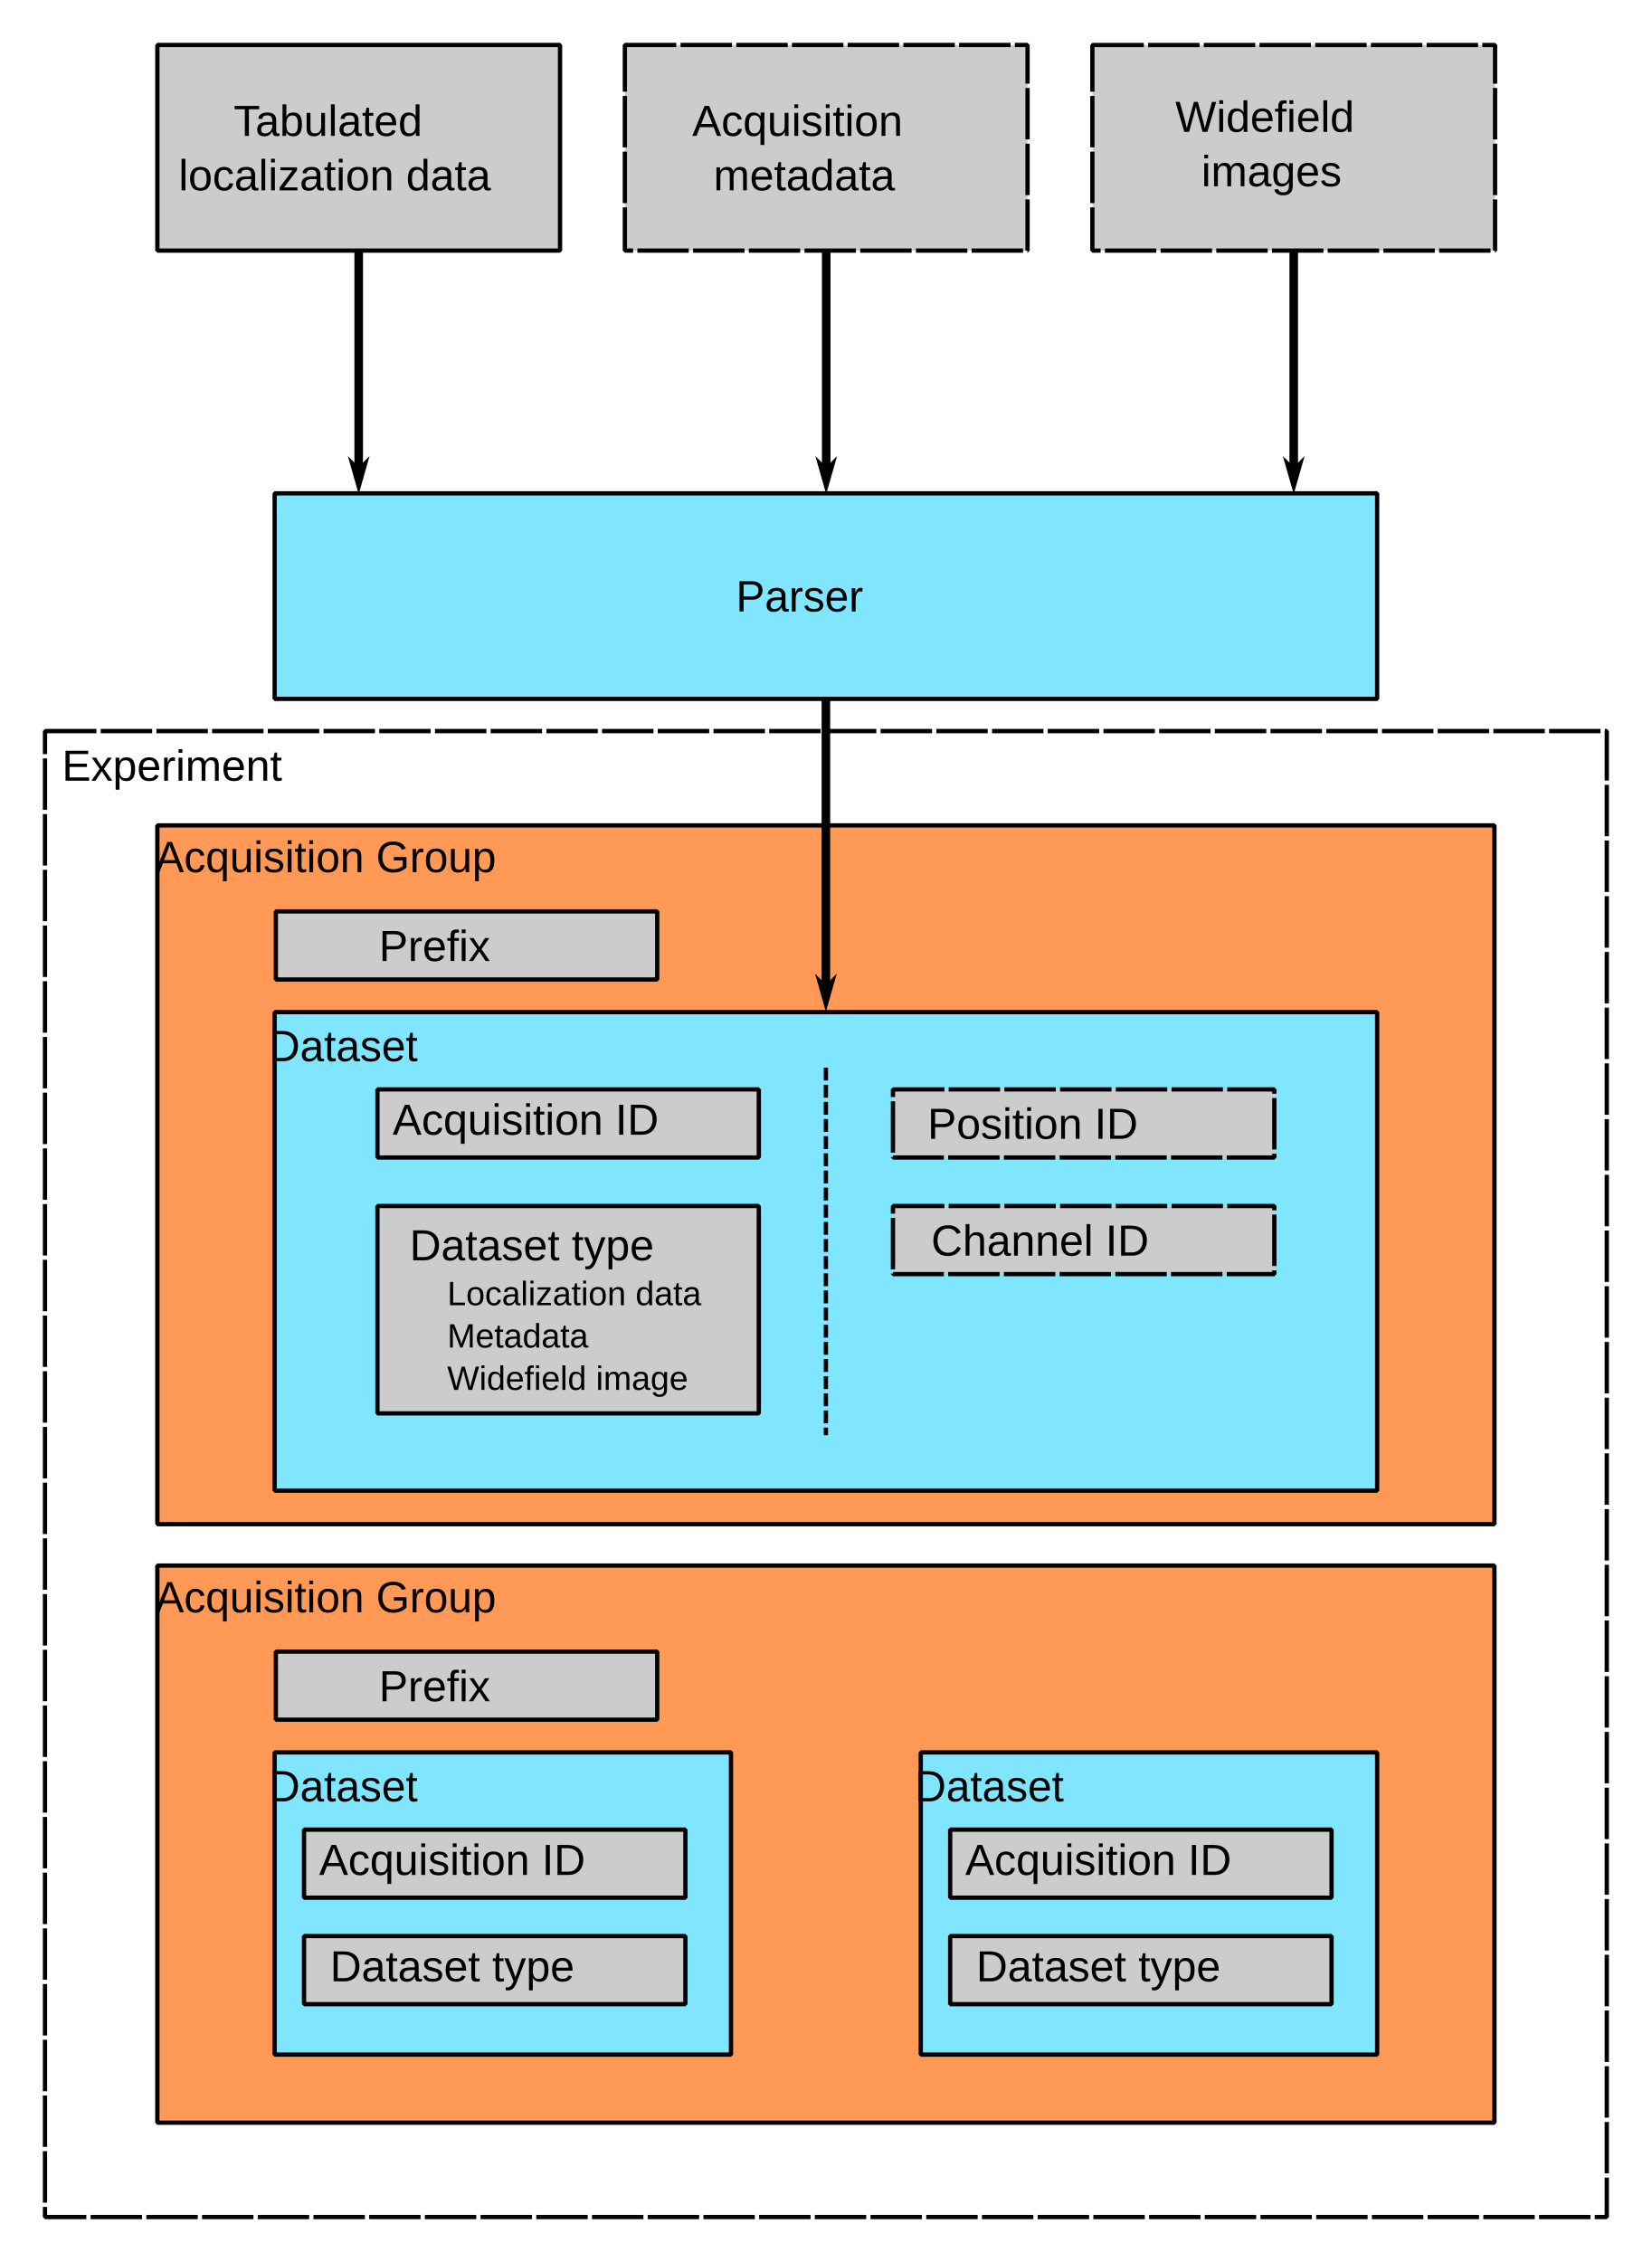
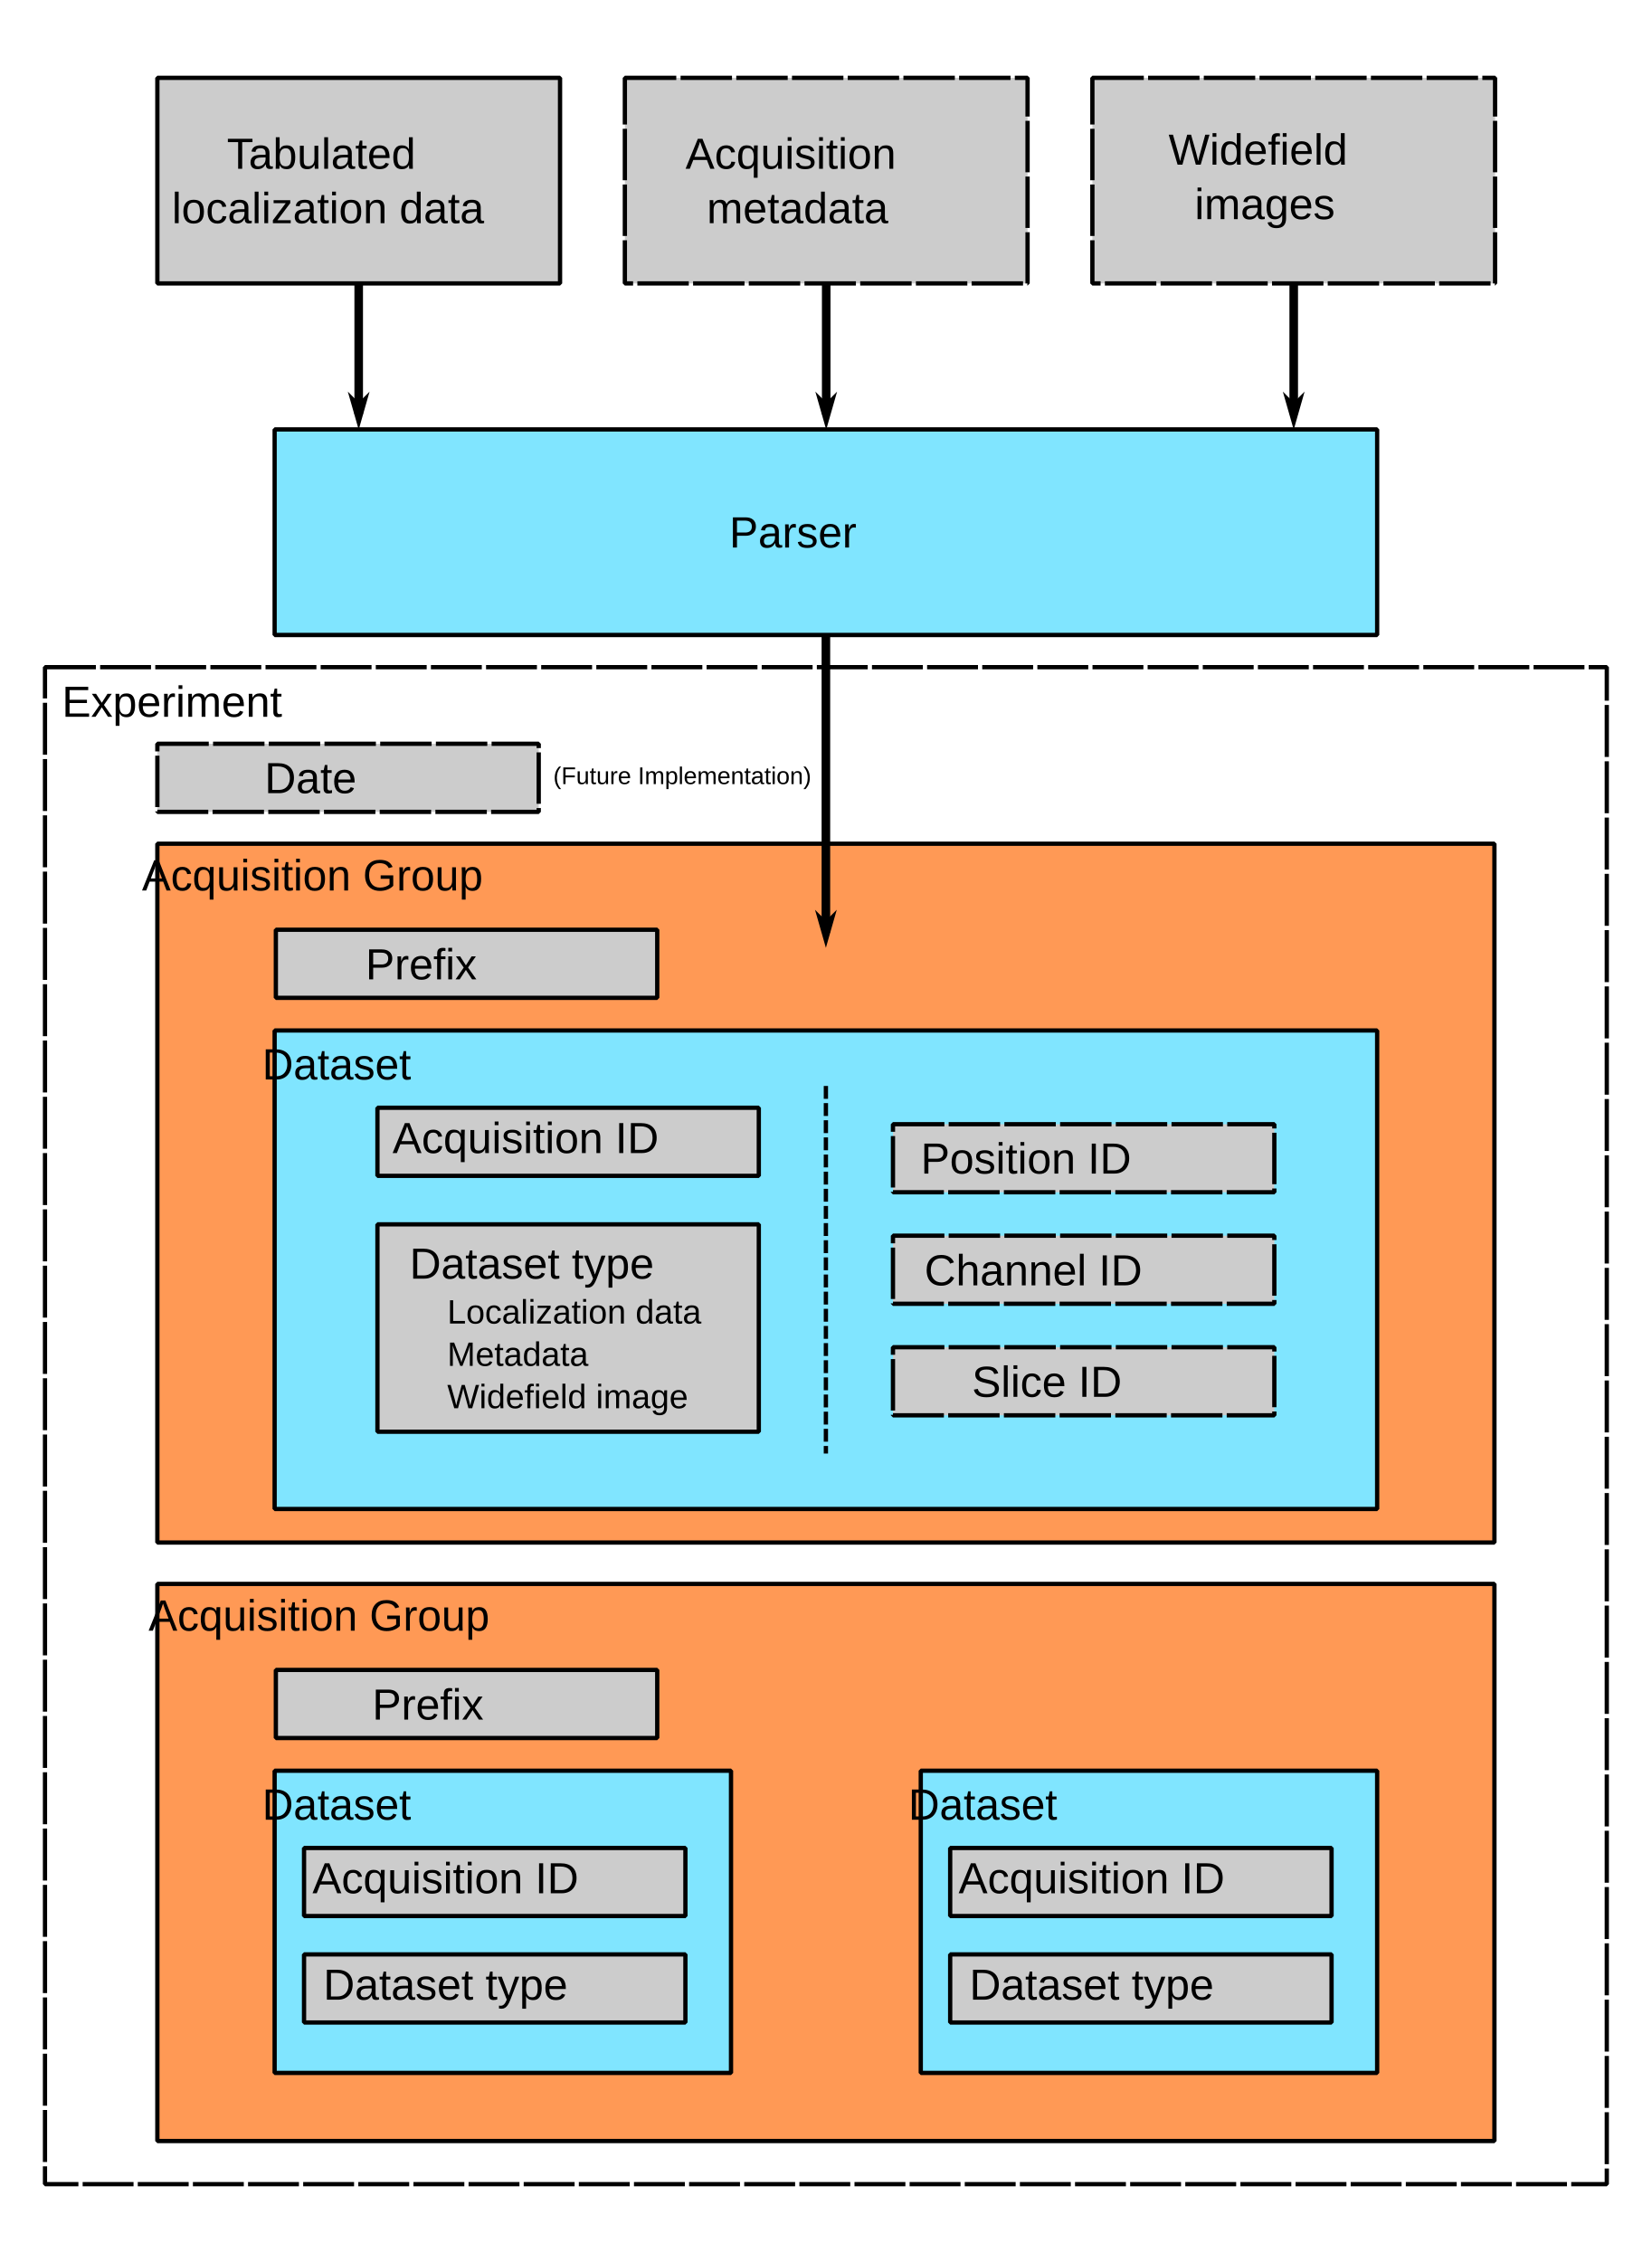
<svg xmlns="http://www.w3.org/2000/svg" width="682.919" height="935.118" id="svg2" version="1.1">
  <defs id="defs4">
    <marker orient="auto" refY="0" refX="0" id="Arrow1Send" style="overflow:visible">
      <path id="path3863" d="M 0,0 5,-5 -12.5,0 5,5 0,0 z" style="fill-rule:evenodd;stroke:#000000;stroke-width:1pt" transform="matrix(-0.2,0,0,-0.2,-1.2,0)" />
    </marker>
  </defs>
  <g id="layer1" transform="translate(-8.68464,-121.0436)">
    <flowRoot xml:space="preserve" id="flowRoot3755" style="font-size:10px;font-style:normal;font-variant:normal;font-weight:normal;font-stretch:normal;text-align:start;line-height:125%;letter-spacing:0px;word-spacing:0px;writing-mode:lr-tb;text-anchor:start;fill:#000000;fill-opacity:1;stroke:none;font-family:Arial;-inkscape-font-specification:Arial" transform="translate(0,2.5390623e-6)">
      <flowRegion id="flowRegion3757">
        <rect id="rect3759" width="106.066" height="41.416" x="87.883" y="178.58" />
      </flowRegion>
      <flowPara id="flowPara3761" />
    </flowRoot>
-     <g id="g3816" transform="translate(18.88133,0.6685486)">
-       <rect y="138.977" x="54.86" height="84.991" width="166.492" id="rect2985" style="color:#000000;fill:#cccccc;fill-opacity:1;fill-rule:nonzero;stroke:#000000;stroke-width:1.772;stroke-linecap:butt;stroke-linejoin:bevel;stroke-miterlimit:4;stroke-opacity:1;stroke-dasharray:none;stroke-dashoffset:0;marker:none;visibility:visible;display:inline;overflow:visible;enable-background:accumulate" />
-       <text id="text3763" y="176.56" x="137.917" style="font-size:10px;font-style:normal;font-variant:normal;font-weight:normal;font-stretch:normal;text-align:start;line-height:125%;letter-spacing:0px;word-spacing:0px;writing-mode:lr-tb;text-anchor:start;fill:#000000;fill-opacity:1;stroke:none;font-family:Arial;-inkscape-font-specification:Arial" xml:space="preserve">
-         <tspan style="font-size:18px;text-align:center;text-anchor:middle" y="176.56" x="137.917" id="tspan3765">Tabulated</tspan>
-         <tspan id="tspan3767" style="font-size:18px;text-align:center;text-anchor:middle" y="199.06" x="137.917">localization data</tspan>
-       </text>
-     </g>
-     <g id="g3822" transform="translate(-8.225424,1.678711)">
-       <rect style="color:#000000;fill:#cccccc;fill-opacity:1;fill-rule:nonzero;stroke:#000000;stroke-width:1.772;stroke-linecap:butt;stroke-linejoin:bevel;stroke-miterlimit:4;stroke-opacity:1;stroke-dasharray:21.26, 1.772;stroke-dashoffset:0;marker:none;visibility:visible;display:inline;overflow:visible;enable-background:accumulate" id="rect3773" width="166.492" height="84.991" x="275.257" y="137.967" />
-       <text xml:space="preserve" style="font-size:10px;font-style:normal;font-variant:normal;font-weight:normal;font-stretch:normal;text-align:start;line-height:125%;letter-spacing:0px;word-spacing:0px;writing-mode:lr-tb;text-anchor:start;fill:#000000;fill-opacity:1;stroke:none;font-family:Arial;-inkscape-font-specification:Arial" x="359.14" y="175.55" id="text3775">
-         <tspan x="359.14" y="175.55" style="font-size:18px;text-align:center;text-anchor:middle" id="tspan3779">Acquisition</tspan>
-         <tspan id="tspan3783" x="359.14" y="198.05" style="font-size:18px;text-align:center;text-anchor:middle">metadata</tspan>
-       </text>
-     </g>
-     <g id="g3828" transform="translate(-23.11867,0)">
-       <rect y="139.646" x="483.441" height="84.991" width="166.492" id="rect3785" style="color:#000000;fill:#cccccc;fill-opacity:1;fill-rule:nonzero;stroke:#000000;stroke-width:1.772;stroke-linecap:butt;stroke-linejoin:bevel;stroke-miterlimit:4;stroke-opacity:1;stroke-dasharray:21.26, 1.772;stroke-dashoffset:0;marker:none;visibility:visible;display:inline;overflow:visible;enable-background:accumulate" />
-       <text id="text3787" y="175.55" x="567.232" style="font-size:10px;font-style:normal;font-variant:normal;font-weight:normal;font-stretch:normal;text-align:start;line-height:125%;letter-spacing:0px;word-spacing:0px;writing-mode:lr-tb;text-anchor:start;fill:#000000;fill-opacity:1;stroke:none;font-family:Arial;-inkscape-font-specification:Arial" xml:space="preserve">
-         <tspan style="font-size:18px;text-align:center;text-anchor:middle" y="175.55" x="567.232" id="tspan3791">Widefield</tspan>
-         <tspan id="tspan3795" style="font-size:18px;text-align:center;text-anchor:middle" y="198.05" x="567.232">images</tspan>
-       </text>
-     </g>
-     <path style="fill:none;stroke:#000000;stroke-width:3.543;stroke-linecap:butt;stroke-linejoin:miter;stroke-miterlimit:4;stroke-opacity:1;stroke-dasharray:none;marker-end:url(#Arrow1Send)" d="m 156.987,224.637 0,94.354" id="path3834" />
-     <path id="path3840" d="m 350.277,224.637 0,94.354" style="fill:none;stroke:#000000;stroke-width:3.543;stroke-linecap:butt;stroke-linejoin:miter;stroke-miterlimit:4;stroke-opacity:1;stroke-dasharray:none;marker-end:url(#Arrow1Send)" />
-     <path style="fill:none;stroke:#000000;stroke-width:3.543;stroke-linecap:butt;stroke-linejoin:miter;stroke-miterlimit:4;stroke-opacity:1;stroke-dasharray:none;marker-end:url(#Arrow1Send)" d="m 543.568,224.637 0,94.354" id="path3842" />
-     <g id="g3816-3" transform="matrix(0.9845843,0,0,1,213.6702,186.0057)">
-       <rect y="138.977" x="-92.873" height="84.991" width="462.968" id="rect2985-9" style="color:#000000;fill:#80e5ff;fill-opacity:1;fill-rule:nonzero;stroke:#000000;stroke-width:1.785;stroke-linecap:butt;stroke-linejoin:bevel;stroke-miterlimit:4;stroke-opacity:1;stroke-dasharray:none;stroke-dashoffset:0;marker:none;visibility:visible;display:inline;overflow:visible;enable-background:accumulate" />
-       <text id="text3763-7" y="187.81" x="137.297" style="font-size:10px;font-style:normal;font-variant:normal;font-weight:normal;font-stretch:normal;text-align:start;line-height:125%;letter-spacing:0px;word-spacing:0px;writing-mode:lr-tb;text-anchor:start;fill:#000000;fill-opacity:1;stroke:none;font-family:Arial;-inkscape-font-specification:Arial" xml:space="preserve">
-         <tspan id="tspan3767-8" style="font-size:18.14px;text-align:center;text-anchor:middle" y="187.81" x="137.297">Parser</tspan>
-       </text>
-     </g>
-     <g id="g5045" transform="translate(-5.570141,14.62569)">
-       <rect style="color:#000000;fill:none;stroke:#000000;stroke-width:1.772;stroke-linecap:butt;stroke-linejoin:bevel;stroke-miterlimit:4;stroke-opacity:1;stroke-dasharray:21.26, 1.772;stroke-dashoffset:0;marker:none;visibility:visible;display:inline;overflow:visible;enable-background:accumulate" id="rect5554" width="645.714" height="614.286" x="32.857" y="426.648" transform="translate(0,-18)" />
-     </g>
-     <g id="g5590">
-       <rect style="color:#000000;fill:#ff9955;fill-opacity:1;fill-rule:nonzero;stroke:#000000;stroke-width:1.772;stroke-linecap:butt;stroke-linejoin:bevel;stroke-miterlimit:4;stroke-opacity:1;stroke-dasharray:none;stroke-dashoffset:0;marker:none;visibility:visible;display:inline;overflow:visible;enable-background:accumulate" id="rect4720" width="552.806" height="288.904" x="73.741" y="444.25" transform="translate(0,18)" />
-       <g id="g4821" transform="translate(0,64.00001)">
-         <rect style="color:#000000;fill:#80e5ff;fill-opacity:1;fill-rule:nonzero;stroke:#000000;stroke-width:1.772;stroke-linecap:butt;stroke-linejoin:bevel;stroke-miterlimit:4;stroke-opacity:1;stroke-dasharray:none;stroke-dashoffset:0;marker:none;visibility:visible;display:inline;overflow:visible;enable-background:accumulate" id="rect4514" width="455.832" height="197.81" x="122.228" y="475.476" />
-         <text transform="scale(0.9922622,1.007798)" xml:space="preserve" style="font-size:9.923px;font-style:normal;font-variant:normal;font-weight:normal;font-stretch:normal;text-align:start;line-height:125%;letter-spacing:0px;word-spacing:0px;writing-mode:lr-tb;text-anchor:start;fill:#000000;fill-opacity:1;stroke:none;font-family:Arial;-inkscape-font-specification:Arial" x="164.179" y="491.901" id="text4516">
-           <tspan x="164.179" y="491.901" style="font-size:18px;text-align:center;text-anchor:middle" id="tspan4518">Dataset</tspan>
+     <g id="g5590" transform="translate(0,-40)" />
+     <g id="g3559" transform="translate(0,13.5807)">
+       <g transform="translate(18.88133,0.6685486)" id="g3816">
+         <rect style="color:#000000;fill:#cccccc;fill-opacity:1;fill-rule:nonzero;stroke:#000000;stroke-width:1.772;stroke-linecap:butt;stroke-linejoin:bevel;stroke-miterlimit:4;stroke-opacity:1;stroke-dasharray:none;stroke-dashoffset:0;marker:none;visibility:visible;display:inline;overflow:visible;enable-background:accumulate" id="rect2985" width="166.492" height="84.991" x="54.86" y="138.977" />
+         <text xml:space="preserve" style="font-size:10px;font-style:normal;font-variant:normal;font-weight:normal;font-stretch:normal;text-align:start;line-height:125%;letter-spacing:0px;word-spacing:0px;writing-mode:lr-tb;text-anchor:start;fill:#000000;fill-opacity:1;stroke:none;font-family:Arial;-inkscape-font-specification:Arial" x="137.917" y="176.56" id="text3763">
+           <tspan id="tspan3765" x="137.917" y="176.56" style="font-size:18px;text-align:center;text-anchor:middle">Tabulated</tspan>
+           <tspan x="137.917" y="199.06" style="font-size:18px;text-align:center;text-anchor:middle" id="tspan3767">localization data</tspan>
        </text>
-         <g id="g4867" transform="translate(0,-3.826587)">
-           <g transform="translate(109.8746,372.267)" id="g4520">
-             <rect style="color:#000000;fill:#cccccc;fill-opacity:1;fill-rule:nonzero;stroke:#000000;stroke-width:1.772;stroke-linecap:butt;stroke-linejoin:bevel;stroke-miterlimit:4;stroke-opacity:1;stroke-dasharray:none;stroke-dashoffset:0;marker:none;visibility:visible;display:inline;overflow:visible;enable-background:accumulate" id="rect4522" width="157.677" height="28.15" x="54.86" y="138.977" />
-             <text xml:space="preserve" style="font-size:10px;font-style:normal;font-variant:normal;font-weight:normal;font-stretch:normal;text-align:start;line-height:125%;letter-spacing:0px;word-spacing:0px;writing-mode:lr-tb;text-anchor:start;fill:#000000;fill-opacity:1;stroke:none;font-family:Arial;-inkscape-font-specification:Arial" x="134.195" y="157.706" id="text4524">
-               <tspan x="134.195" y="157.706" style="font-size:18px;text-align:center;text-anchor:middle" id="tspan4528">Acquisition ID</tspan>
+       </g>
+       <g transform="translate(-8.225424,1.678711)" id="g3822">
+         <rect y="137.967" x="275.257" height="84.991" width="166.492" id="rect3773" style="color:#000000;fill:#cccccc;fill-opacity:1;fill-rule:nonzero;stroke:#000000;stroke-width:1.772;stroke-linecap:butt;stroke-linejoin:bevel;stroke-miterlimit:4;stroke-opacity:1;stroke-dasharray:21.26, 1.772;stroke-dashoffset:0;marker:none;visibility:visible;display:inline;overflow:visible;enable-background:accumulate" />
+         <text id="text3775" y="175.55" x="359.14" style="font-size:10px;font-style:normal;font-variant:normal;font-weight:normal;font-stretch:normal;text-align:start;line-height:125%;letter-spacing:0px;word-spacing:0px;writing-mode:lr-tb;text-anchor:start;fill:#000000;fill-opacity:1;stroke:none;font-family:Arial;-inkscape-font-specification:Arial" xml:space="preserve">
+           <tspan id="tspan3779" style="font-size:18px;text-align:center;text-anchor:middle" y="175.55" x="359.14">Acquisition</tspan>
+           <tspan style="font-size:18px;text-align:center;text-anchor:middle" y="198.05" x="359.14" id="tspan3783">metadata</tspan>
+         </text>
+       </g>
+       <g transform="translate(-23.11867,0)" id="g3828">
+         <rect style="color:#000000;fill:#cccccc;fill-opacity:1;fill-rule:nonzero;stroke:#000000;stroke-width:1.772;stroke-linecap:butt;stroke-linejoin:bevel;stroke-miterlimit:4;stroke-opacity:1;stroke-dasharray:21.26, 1.772;stroke-dashoffset:0;marker:none;visibility:visible;display:inline;overflow:visible;enable-background:accumulate" id="rect3785" width="166.492" height="84.991" x="483.441" y="139.646" />
+         <text xml:space="preserve" style="font-size:10px;font-style:normal;font-variant:normal;font-weight:normal;font-stretch:normal;text-align:start;line-height:125%;letter-spacing:0px;word-spacing:0px;writing-mode:lr-tb;text-anchor:start;fill:#000000;fill-opacity:1;stroke:none;font-family:Arial;-inkscape-font-specification:Arial" x="567.232" y="175.55" id="text3787">
+           <tspan id="tspan3791" x="567.232" y="175.55" style="font-size:18px;text-align:center;text-anchor:middle">Widefield</tspan>
+           <tspan x="567.232" y="198.05" style="font-size:18px;text-align:center;text-anchor:middle" id="tspan3795">images</tspan>
+         </text>
+       </g>
+       <path id="path3834" d="m 156.987,224.449 0,54.332" style="fill:none;stroke:#000000;stroke-width:3.543;stroke-linecap:butt;stroke-linejoin:miter;stroke-miterlimit:4;stroke-opacity:1;stroke-dasharray:none;marker-end:url(#Arrow1Send)" />
+       <path style="fill:none;stroke:#000000;stroke-width:3.543;stroke-linecap:butt;stroke-linejoin:miter;stroke-miterlimit:4;stroke-opacity:1;stroke-dasharray:none;marker-end:url(#Arrow1Send)" d="m 350.277,224.449 0,54.332" id="path3840" />
+       <path id="path3842" d="m 543.568,224.449 0,54.332" style="fill:none;stroke:#000000;stroke-width:3.543;stroke-linecap:butt;stroke-linejoin:miter;stroke-miterlimit:4;stroke-opacity:1;stroke-dasharray:none;marker-end:url(#Arrow1Send)" />
+       <g transform="matrix(0.9845843,0,0,1,213.6702,146.0057)" id="g3816-3">
+         <rect style="color:#000000;fill:#80e5ff;fill-opacity:1;fill-rule:nonzero;stroke:#000000;stroke-width:1.785;stroke-linecap:butt;stroke-linejoin:bevel;stroke-miterlimit:4;stroke-opacity:1;stroke-dasharray:none;stroke-dashoffset:0;marker:none;visibility:visible;display:inline;overflow:visible;enable-background:accumulate" id="rect2985-9" width="462.968" height="84.991" x="-92.873" y="138.977" />
+         <text xml:space="preserve" style="font-size:10px;font-style:normal;font-variant:normal;font-weight:normal;font-stretch:normal;text-align:start;line-height:125%;letter-spacing:0px;word-spacing:0px;writing-mode:lr-tb;text-anchor:start;fill:#000000;fill-opacity:1;stroke:none;font-family:Arial;-inkscape-font-specification:Arial" x="137.297" y="187.81" id="text3763-7">
+           <tspan x="137.297" y="187.81" style="font-size:18.14px;text-align:center;text-anchor:middle" id="tspan3767-8">Parser</tspan>
+         </text>
+       </g>
+       <g transform="matrix(1,0,0,1.0209,-5.570141,-33.91511)" id="g5045">
+         <rect transform="translate(0,-18)" y="426.648" x="32.857" height="614.286" width="645.714" id="rect5554" style="color:#000000;fill:none;stroke:#000000;stroke-width:1.753;stroke-linecap:butt;stroke-linejoin:bevel;stroke-miterlimit:4;stroke-opacity:1;stroke-dasharray:21.041, 1.753;stroke-dashoffset:0;marker:none;visibility:visible;display:inline;overflow:visible;enable-background:accumulate" />
+       </g>
+       <g id="g4561-6" transform="translate(18.88132,275.9668)">
+         <g id="g4589-2">
+           <rect style="color:#000000;fill:#cccccc;fill-opacity:1;fill-rule:nonzero;stroke:#000000;stroke-width:1.772;stroke-linecap:butt;stroke-linejoin:bevel;stroke-miterlimit:4;stroke-opacity:1;stroke-dasharray:21.26, 1.772;stroke-dashoffset:0;marker:none;visibility:visible;display:inline;overflow:visible;enable-background:accumulate" id="rect4563-8" width="157.677" height="28.15" x="54.86" y="138.977" />
+           <text xml:space="preserve" style="font-size:10px;font-style:normal;font-variant:normal;font-weight:normal;font-stretch:normal;text-align:start;line-height:125%;letter-spacing:0px;word-spacing:0px;writing-mode:lr-tb;text-anchor:start;fill:#000000;fill-opacity:1;stroke:none;font-family:Arial;-inkscape-font-specification:Arial" x="133.487" y="159.39" id="text4565-4">
+             <tspan x="133.487" y="159.39" style="font-size:18px;text-align:center;text-anchor:middle" id="tspan4567-3">Date</tspan>
+           </text>
+         </g>
+       </g>
+       <g transform="translate(0,-6)" id="g3405">
+         <g id="g3367">
+           <rect transform="translate(0,18)" y="444.25" x="73.741" height="288.904" width="552.806" id="rect4720" style="color:#000000;fill:#ff9955;fill-opacity:1;fill-rule:nonzero;stroke:#000000;stroke-width:1.772;stroke-linecap:butt;stroke-linejoin:bevel;stroke-miterlimit:4;stroke-opacity:1;stroke-dasharray:none;stroke-dashoffset:0;marker:none;visibility:visible;display:inline;overflow:visible;enable-background:accumulate" />
+           <rect style="color:#000000;fill:#80e5ff;fill-opacity:1;fill-rule:nonzero;stroke:#000000;stroke-width:1.772;stroke-linecap:butt;stroke-linejoin:bevel;stroke-miterlimit:4;stroke-opacity:1;stroke-dasharray:none;stroke-dashoffset:0;marker:none;visibility:visible;display:inline;overflow:visible;enable-background:accumulate" id="rect4514" width="455.832" height="197.81" x="122.228" y="539.476" />
+           <text transform="scale(0.9922622,1.007798)" xml:space="preserve" style="font-size:9.923px;font-style:normal;font-variant:normal;font-weight:normal;font-stretch:normal;text-align:start;line-height:125%;letter-spacing:0px;word-spacing:0px;writing-mode:lr-tb;text-anchor:start;fill:#000000;fill-opacity:1;stroke:none;font-family:Arial;-inkscape-font-specification:Arial" x="164.179" y="555.406" id="text4516">
+             <tspan x="164.179" y="555.406" style="font-size:18px;text-align:center;text-anchor:middle" id="tspan4518">Dataset</tspan>
+           </text>
+           <g id="g4520" transform="translate(109.8746,432.4404)">
+             <rect y="138.977" x="54.86" height="28.15" width="157.677" id="rect4522" style="color:#000000;fill:#cccccc;fill-opacity:1;fill-rule:nonzero;stroke:#000000;stroke-width:1.772;stroke-linecap:butt;stroke-linejoin:bevel;stroke-miterlimit:4;stroke-opacity:1;stroke-dasharray:none;stroke-dashoffset:0;marker:none;visibility:visible;display:inline;overflow:visible;enable-background:accumulate" />
+             <text id="text4524" y="157.706" x="134.195" style="font-size:10px;font-style:normal;font-variant:normal;font-weight:normal;font-stretch:normal;text-align:start;line-height:125%;letter-spacing:0px;word-spacing:0px;writing-mode:lr-tb;text-anchor:start;fill:#000000;fill-opacity:1;stroke:none;font-family:Arial;-inkscape-font-specification:Arial" xml:space="preserve">
+               <tspan id="tspan4528" style="font-size:18px;text-align:center;text-anchor:middle" y="157.706" x="134.195">Acquisition ID</tspan>
            </text>
          </g>
-           <g transform="translate(109.8746,420.4633)" id="g4554">
-             <rect y="138.977" x="54.86" height="85.729" width="157.677" id="rect4542" style="color:#000000;fill:#cccccc;fill-opacity:1;fill-rule:nonzero;stroke:#000000;stroke-width:1.772;stroke-linecap:butt;stroke-linejoin:bevel;stroke-miterlimit:4;stroke-opacity:1;stroke-dasharray:none;stroke-dashoffset:0;marker:none;visibility:visible;display:inline;overflow:visible;enable-background:accumulate" />
-             <text id="text4544" y="161.42" x="68.155" style="font-size:10px;font-style:normal;font-variant:normal;font-weight:normal;font-stretch:normal;text-align:start;line-height:125%;letter-spacing:0px;word-spacing:0px;writing-mode:lr-tb;text-anchor:start;fill:#000000;fill-opacity:1;stroke:none;font-family:Arial;-inkscape-font-specification:Arial" xml:space="preserve">
-               <tspan id="tspan4546" style="font-size:18px;text-align:start;text-anchor:start" y="161.42" x="68.155">Dataset type</tspan>
-               <tspan style="font-size:14px;text-align:start;text-anchor:start" y="179.984" x="68.155" id="tspan4813">    Localization data</tspan>
-               <tspan style="font-size:14px;text-align:start;text-anchor:start" y="197.484" x="68.155" id="tspan4890">    Metadata</tspan>
-               <tspan style="font-size:14px;text-align:start;text-anchor:start" y="214.984" x="68.155" id="tspan4817">    Widefield image</tspan>
-               <tspan style="font-size:18px;text-align:start;text-anchor:start" y="232.484" x="68.155" id="tspan4811" />
+           <g id="g4554" transform="translate(109.8746,480.6367)">
+             <rect style="color:#000000;fill:#cccccc;fill-opacity:1;fill-rule:nonzero;stroke:#000000;stroke-width:1.772;stroke-linecap:butt;stroke-linejoin:bevel;stroke-miterlimit:4;stroke-opacity:1;stroke-dasharray:none;stroke-dashoffset:0;marker:none;visibility:visible;display:inline;overflow:visible;enable-background:accumulate" id="rect4542" width="157.677" height="85.729" x="54.86" y="138.977" />
+             <text xml:space="preserve" style="font-size:10px;font-style:normal;font-variant:normal;font-weight:normal;font-stretch:normal;text-align:start;line-height:125%;letter-spacing:0px;word-spacing:0px;writing-mode:lr-tb;text-anchor:start;fill:#000000;fill-opacity:1;stroke:none;font-family:Arial;-inkscape-font-specification:Arial" x="68.155" y="161.42" id="text4544">
+               <tspan x="68.155" y="161.42" style="font-size:18px;text-align:start;text-anchor:start" id="tspan4546">Dataset type</tspan>
+               <tspan id="tspan4813" x="68.155" y="179.984" style="font-size:14px;text-align:start;text-anchor:start">    Localization data</tspan>
+               <tspan id="tspan4890" x="68.155" y="197.484" style="font-size:14px;text-align:start;text-anchor:start">    Metadata</tspan>
+               <tspan id="tspan4817" x="68.155" y="214.984" style="font-size:14px;text-align:start;text-anchor:start">    Widefield image</tspan>
+               <tspan id="tspan4811" x="68.155" y="232.484" style="font-size:18px;text-align:start;text-anchor:start" />
            </text>
          </g>
-           <g id="g4561" transform="translate(323.0168,372.267)">
-             <g id="g4589">
-               <rect style="color:#000000;fill:#cccccc;fill-opacity:1;fill-rule:nonzero;stroke:#000000;stroke-width:1.772;stroke-linecap:butt;stroke-linejoin:bevel;stroke-miterlimit:4;stroke-opacity:1;stroke-dasharray:21.26, 1.772;stroke-dashoffset:0;marker:none;visibility:visible;display:inline;overflow:visible;enable-background:accumulate" id="rect4563" width="157.677" height="28.15" x="54.86" y="138.977" />
-               <text xml:space="preserve" style="font-size:10px;font-style:normal;font-variant:normal;font-weight:normal;font-stretch:normal;text-align:start;line-height:125%;letter-spacing:0px;word-spacing:0px;writing-mode:lr-tb;text-anchor:start;fill:#000000;fill-opacity:1;stroke:none;font-family:Arial;-inkscape-font-specification:Arial" x="133.487" y="159.39" id="text4565">
-                 <tspan x="133.487" y="159.39" style="font-size:18px;text-align:center;text-anchor:middle" id="tspan4567">Position ID</tspan>
+           <g id="g3355">
+             <g transform="translate(323.0168,439.2298)" id="g4561">
+               <g id="g4589">
+                 <rect y="138.977" x="54.86" height="28.15" width="157.677" id="rect4563" style="color:#000000;fill:#cccccc;fill-opacity:1;fill-rule:nonzero;stroke:#000000;stroke-width:1.772;stroke-linecap:butt;stroke-linejoin:bevel;stroke-miterlimit:4;stroke-opacity:1;stroke-dasharray:21.26, 1.772;stroke-dashoffset:0;marker:none;visibility:visible;display:inline;overflow:visible;enable-background:accumulate" />
+                 <text id="text4565" y="159.39" x="133.487" style="font-size:10px;font-style:normal;font-variant:normal;font-weight:normal;font-stretch:normal;text-align:start;line-height:125%;letter-spacing:0px;word-spacing:0px;writing-mode:lr-tb;text-anchor:start;fill:#000000;fill-opacity:1;stroke:none;font-family:Arial;-inkscape-font-specification:Arial" xml:space="preserve">
+                   <tspan id="tspan4567" style="font-size:18px;text-align:center;text-anchor:middle" y="159.39" x="133.487">Position ID</tspan>
+                 </text>
+               </g>
+             </g>
+             <g transform="translate(56.70761,53.41644)" id="g4648">
+               <rect style="color:#000000;fill:#cccccc;fill-opacity:1;fill-rule:nonzero;stroke:#000000;stroke-width:1.772;stroke-linecap:butt;stroke-linejoin:bevel;stroke-miterlimit:4;stroke-opacity:1;stroke-dasharray:21.26, 1.772;stroke-dashoffset:0;marker:none;visibility:visible;display:inline;overflow:visible;enable-background:accumulate" id="rect4573" width="157.677" height="28.15" x="321.169" y="570.889" />
+               <text xml:space="preserve" style="font-size:10px;font-style:normal;font-variant:normal;font-weight:normal;font-stretch:normal;text-align:start;line-height:125%;letter-spacing:0px;word-spacing:0px;writing-mode:lr-tb;text-anchor:start;fill:#000000;fill-opacity:1;stroke:none;font-family:Arial;-inkscape-font-specification:Arial" x="400.043" y="591.406" id="text4575">
+                 <tspan x="400.043" y="591.406" style="font-size:18px;text-align:center;text-anchor:middle" id="tspan4577">Channel ID</tspan>
+               </text>
+             </g>
+             <rect y="670.403" x="377.877" height="28.15" width="157.677" id="rect3087" style="color:#000000;fill:#cccccc;fill-opacity:1;fill-rule:nonzero;stroke:#000000;stroke-width:1.772;stroke-linecap:butt;stroke-linejoin:bevel;stroke-miterlimit:4;stroke-opacity:1;stroke-dasharray:21.26, 1.772;stroke-dashoffset:0;marker:none;visibility:visible;display:inline;overflow:visible;enable-background:accumulate" />
+           </g>
+           <text xml:space="preserve" style="font-size:10px;font-style:normal;font-variant:normal;font-weight:normal;font-stretch:normal;text-align:start;line-height:125%;letter-spacing:0px;word-spacing:0px;writing-mode:lr-tb;text-anchor:start;fill:#000000;fill-opacity:1;stroke:none;font-family:Arial;-inkscape-font-specification:Arial" x="456.794" y="690.921" id="text3089">
+             <tspan x="456.794" y="690.921" style="font-size:18px;text-align:center;text-anchor:middle" id="tspan3091">Slice ID</tspan>
+           </text>
+           <path id="path4658" d="m 350.144,562.405 0,151.952" style="fill:none;stroke:#000000;stroke-width:1.772;stroke-linecap:butt;stroke-linejoin:miter;stroke-miterlimit:4;stroke-opacity:1;stroke-dasharray:5.315, 1.772;stroke-dashoffset:0" />
+           <text id="text4758" y="460.004" x="154.101" style="font-size:9.923px;font-style:normal;font-variant:normal;font-weight:normal;font-stretch:normal;text-align:start;line-height:125%;letter-spacing:0px;word-spacing:0px;writing-mode:lr-tb;text-anchor:start;fill:#000000;fill-opacity:1;stroke:none;font-family:Arial;-inkscape-font-specification:Arial" xml:space="preserve" transform="matrix(0.9922622,0,0,1.007798,0,18)">
+             <tspan id="tspan4760" style="font-size:18px;text-align:center;text-anchor:middle" y="460.004" x="154.101">Acquisition Group</tspan>
+           </text>
+           <g transform="translate(67.87462,358.8403)" id="g4799">
+             <rect y="138.977" x="54.86" height="28.15" width="157.677" id="rect4801" style="color:#000000;fill:#cccccc;fill-opacity:1;fill-rule:nonzero;stroke:#000000;stroke-width:1.772;stroke-linecap:butt;stroke-linejoin:bevel;stroke-miterlimit:4;stroke-opacity:1;stroke-dasharray:none;stroke-dashoffset:0;marker:none;visibility:visible;display:inline;overflow:visible;enable-background:accumulate" />
+             <text id="text4803" y="159.499" x="133" style="font-size:10px;font-style:normal;font-variant:normal;font-weight:normal;font-stretch:normal;text-align:start;line-height:125%;letter-spacing:0px;word-spacing:0px;writing-mode:lr-tb;text-anchor:start;fill:#000000;fill-opacity:1;stroke:none;font-family:Arial;-inkscape-font-specification:Arial" xml:space="preserve">
+               <tspan id="tspan4805" style="font-size:18px;text-align:center;text-anchor:middle" y="159.499" x="133">Prefix</tspan>
+             </text>
+           </g>
+         </g>
+         <rect style="color:#000000;fill:#ff9955;fill-opacity:1;fill-rule:nonzero;stroke:#000000;stroke-width:1.772;stroke-linecap:butt;stroke-linejoin:bevel;stroke-miterlimit:4;stroke-opacity:1;stroke-dasharray:none;stroke-dashoffset:0;marker:none;visibility:visible;display:inline;overflow:visible;enable-background:accumulate" id="rect5112" width="552.806" height="230.332" x="73.741" y="768.25" />
+         <g transform="translate(0,370)" id="g5250">
+           <rect style="color:#000000;fill:#80e5ff;fill-opacity:1;fill-rule:nonzero;stroke:#000000;stroke-width:1.772;stroke-linecap:butt;stroke-linejoin:bevel;stroke-miterlimit:4;stroke-opacity:1;stroke-dasharray:none;stroke-dashoffset:0;marker:none;visibility:visible;display:inline;overflow:visible;enable-background:accumulate" id="rect5118" width="188.689" height="124.953" x="122.228" y="475.476" />
+           <text transform="scale(0.9922622,1.007798)" xml:space="preserve" style="font-size:9.923px;font-style:normal;font-variant:normal;font-weight:normal;font-stretch:normal;text-align:start;line-height:125%;letter-spacing:0px;word-spacing:0px;writing-mode:lr-tb;text-anchor:start;fill:#000000;fill-opacity:1;stroke:none;font-family:Arial;-inkscape-font-specification:Arial" x="164.179" y="491.901" id="text5120">
+             <tspan x="164.179" y="491.901" style="font-size:18px;text-align:center;text-anchor:middle" id="tspan5122">Dataset</tspan>
+           </text>
+           <g id="g5124" transform="translate(-30.34696,-3.826587)">
+             <g transform="translate(109.8746,372.267)" id="g5126">
+               <rect style="color:#000000;fill:#cccccc;fill-opacity:1;fill-rule:nonzero;stroke:#000000;stroke-width:1.772;stroke-linecap:butt;stroke-linejoin:bevel;stroke-miterlimit:4;stroke-opacity:1;stroke-dasharray:none;stroke-dashoffset:0;marker:none;visibility:visible;display:inline;overflow:visible;enable-background:accumulate" id="rect5128" width="157.677" height="28.15" x="54.86" y="138.977" />
+               <text xml:space="preserve" style="font-size:10px;font-style:normal;font-variant:normal;font-weight:normal;font-stretch:normal;text-align:start;line-height:125%;letter-spacing:0px;word-spacing:0px;writing-mode:lr-tb;text-anchor:start;fill:#000000;fill-opacity:1;stroke:none;font-family:Arial;-inkscape-font-specification:Arial" x="134.195" y="157.706" id="text5130">
+                 <tspan x="134.195" y="157.706" style="font-size:18px;text-align:center;text-anchor:middle" id="tspan5132">Acquisition ID</tspan>
+               </text>
+             </g>
+             <g transform="translate(109.8746,420.4633)" id="g5134" />
+             <g id="g5242" transform="translate(109.8746,416.267)">
+               <rect y="138.977" x="54.86" height="28.15" width="157.677" id="rect5244" style="color:#000000;fill:#cccccc;fill-opacity:1;fill-rule:nonzero;stroke:#000000;stroke-width:1.772;stroke-linecap:butt;stroke-linejoin:bevel;stroke-miterlimit:4;stroke-opacity:1;stroke-dasharray:none;stroke-dashoffset:0;marker:none;visibility:visible;display:inline;overflow:visible;enable-background:accumulate" />
+               <text id="text5246" y="157.706" x="134.195" style="font-size:10px;font-style:normal;font-variant:normal;font-weight:normal;font-stretch:normal;text-align:start;line-height:125%;letter-spacing:0px;word-spacing:0px;writing-mode:lr-tb;text-anchor:start;fill:#000000;fill-opacity:1;stroke:none;font-family:Arial;-inkscape-font-specification:Arial" xml:space="preserve">
+                 <tspan id="tspan5248" style="font-size:18px;text-align:center;text-anchor:middle" y="157.706" x="134.195">Dataset type</tspan>
              </text>
            </g>
          </g>
-           <g id="g4648" transform="translate(56.70761,-11.44818)">
-             <rect y="570.889" x="321.169" height="28.15" width="157.677" id="rect4573" style="color:#000000;fill:#cccccc;fill-opacity:1;fill-rule:nonzero;stroke:#000000;stroke-width:1.772;stroke-linecap:butt;stroke-linejoin:bevel;stroke-miterlimit:4;stroke-opacity:1;stroke-dasharray:21.26, 1.772;stroke-dashoffset:0;marker:none;visibility:visible;display:inline;overflow:visible;enable-background:accumulate" />
-             <text id="text4575" y="591.406" x="400.043" style="font-size:10px;font-style:normal;font-variant:normal;font-weight:normal;font-stretch:normal;text-align:start;line-height:125%;letter-spacing:0px;word-spacing:0px;writing-mode:lr-tb;text-anchor:start;fill:#000000;fill-opacity:1;stroke:none;font-family:Arial;-inkscape-font-specification:Arial" xml:space="preserve">
-               <tspan id="tspan4577" style="font-size:18px;text-align:center;text-anchor:middle" y="591.406" x="400.043">Channel ID</tspan>
-             </text>
+         </g>
+         <g id="g5265" transform="translate(267.1429,370)">
+           <rect y="475.476" x="122.228" height="124.953" width="188.689" id="rect5267" style="color:#000000;fill:#80e5ff;fill-opacity:1;fill-rule:nonzero;stroke:#000000;stroke-width:1.772;stroke-linecap:butt;stroke-linejoin:bevel;stroke-miterlimit:4;stroke-opacity:1;stroke-dasharray:none;stroke-dashoffset:0;marker:none;visibility:visible;display:inline;overflow:visible;enable-background:accumulate" />
+           <text id="text5269" y="491.901" x="164.179" style="font-size:9.923px;font-style:normal;font-variant:normal;font-weight:normal;font-stretch:normal;text-align:start;line-height:125%;letter-spacing:0px;word-spacing:0px;writing-mode:lr-tb;text-anchor:start;fill:#000000;fill-opacity:1;stroke:none;font-family:Arial;-inkscape-font-specification:Arial" xml:space="preserve" transform="scale(0.9922622,1.007798)">
+             <tspan id="tspan5271" style="font-size:18px;text-align:center;text-anchor:middle" y="491.901" x="164.179">Dataset</tspan>
+           </text>
+           <g transform="translate(-30.34696,-3.826587)" id="g5273">
+             <g id="g5275" transform="translate(109.8746,372.267)">
+               <rect y="138.977" x="54.86" height="28.15" width="157.677" id="rect5277" style="color:#000000;fill:#cccccc;fill-opacity:1;fill-rule:nonzero;stroke:#000000;stroke-width:1.772;stroke-linecap:butt;stroke-linejoin:bevel;stroke-miterlimit:4;stroke-opacity:1;stroke-dasharray:none;stroke-dashoffset:0;marker:none;visibility:visible;display:inline;overflow:visible;enable-background:accumulate" />
+               <text id="text5279" y="157.706" x="134.195" style="font-size:10px;font-style:normal;font-variant:normal;font-weight:normal;font-stretch:normal;text-align:start;line-height:125%;letter-spacing:0px;word-spacing:0px;writing-mode:lr-tb;text-anchor:start;fill:#000000;fill-opacity:1;stroke:none;font-family:Arial;-inkscape-font-specification:Arial" xml:space="preserve">
+                 <tspan id="tspan5281" style="font-size:18px;text-align:center;text-anchor:middle" y="157.706" x="134.195">Acquisition ID</tspan>
+               </text>
+             </g>
+             <g id="g5283" transform="translate(109.8746,420.4633)" />
+             <g transform="translate(109.8746,416.267)" id="g5285">
+               <rect style="color:#000000;fill:#cccccc;fill-opacity:1;fill-rule:nonzero;stroke:#000000;stroke-width:1.772;stroke-linecap:butt;stroke-linejoin:bevel;stroke-miterlimit:4;stroke-opacity:1;stroke-dasharray:none;stroke-dashoffset:0;marker:none;visibility:visible;display:inline;overflow:visible;enable-background:accumulate" id="rect5287" width="157.677" height="28.15" x="54.86" y="138.977" />
+               <text xml:space="preserve" style="font-size:10px;font-style:normal;font-variant:normal;font-weight:normal;font-stretch:normal;text-align:start;line-height:125%;letter-spacing:0px;word-spacing:0px;writing-mode:lr-tb;text-anchor:start;fill:#000000;fill-opacity:1;stroke:none;font-family:Arial;-inkscape-font-specification:Arial" x="134.195" y="157.706" id="text5289">
+                 <tspan x="134.195" y="157.706" style="font-size:18px;text-align:center;text-anchor:middle" id="tspan5291">Dataset type</tspan>
+               </text>
+             </g>
          </g>
        </g>
-         <path id="path4658" d="m 350.144,498.405 0,151.952" style="fill:none;stroke:#000000;stroke-width:1.772;stroke-linecap:butt;stroke-linejoin:miter;stroke-miterlimit:4;stroke-opacity:1;stroke-dasharray:5.315, 1.772;stroke-dashoffset:0" />
-       </g>
-       <text transform="matrix(0.9922622,0,0,1.007798,0,18)" xml:space="preserve" style="font-size:9.923px;font-style:normal;font-variant:normal;font-weight:normal;font-stretch:normal;text-align:start;line-height:125%;letter-spacing:0px;word-spacing:0px;writing-mode:lr-tb;text-anchor:start;fill:#000000;fill-opacity:1;stroke:none;font-family:Arial;-inkscape-font-specification:Arial" x="154.101" y="460.004" id="text4758">
-         <tspan x="154.101" y="460.004" style="font-size:18px;text-align:center;text-anchor:middle" id="tspan4760">Acquisition Group</tspan>
-       </text>
-       <g id="g4799" transform="translate(67.87462,358.8403)">
-         <rect style="color:#000000;fill:#cccccc;fill-opacity:1;fill-rule:nonzero;stroke:#000000;stroke-width:1.772;stroke-linecap:butt;stroke-linejoin:bevel;stroke-miterlimit:4;stroke-opacity:1;stroke-dasharray:none;stroke-dashoffset:0;marker:none;visibility:visible;display:inline;overflow:visible;enable-background:accumulate" id="rect4801" width="157.677" height="28.15" x="54.86" y="138.977" />
-         <text xml:space="preserve" style="font-size:10px;font-style:normal;font-variant:normal;font-weight:normal;font-stretch:normal;text-align:start;line-height:125%;letter-spacing:0px;word-spacing:0px;writing-mode:lr-tb;text-anchor:start;fill:#000000;fill-opacity:1;stroke:none;font-family:Arial;-inkscape-font-specification:Arial" x="133" y="159.499" id="text4803">
-           <tspan x="133" y="159.499" style="font-size:18px;text-align:center;text-anchor:middle" id="tspan4805">Prefix</tspan>
+         <text transform="scale(0.9922622,1.007798)" xml:space="preserve" style="font-size:9.923px;font-style:normal;font-variant:normal;font-weight:normal;font-stretch:normal;text-align:start;line-height:125%;letter-spacing:0px;word-spacing:0px;writing-mode:lr-tb;text-anchor:start;fill:#000000;fill-opacity:1;stroke:none;font-family:Arial;-inkscape-font-specification:Arial" x="154.101" y="781.497" id="text5170">
+           <tspan x="154.101" y="781.497" style="font-size:18px;text-align:center;text-anchor:middle" id="tspan5172">Acquisition Group</tspan>
        </text>
-       </g>
-       <rect style="color:#000000;fill:#ff9955;fill-opacity:1;fill-rule:nonzero;stroke:#000000;stroke-width:1.772;stroke-linecap:butt;stroke-linejoin:bevel;stroke-miterlimit:4;stroke-opacity:1;stroke-dasharray:none;stroke-dashoffset:0;marker:none;visibility:visible;display:inline;overflow:visible;enable-background:accumulate" id="rect5112" width="552.806" height="230.332" x="73.741" y="768.25" />
-       <g transform="translate(0,370)" id="g5250">
-         <rect style="color:#000000;fill:#80e5ff;fill-opacity:1;fill-rule:nonzero;stroke:#000000;stroke-width:1.772;stroke-linecap:butt;stroke-linejoin:bevel;stroke-miterlimit:4;stroke-opacity:1;stroke-dasharray:none;stroke-dashoffset:0;marker:none;visibility:visible;display:inline;overflow:visible;enable-background:accumulate" id="rect5118" width="188.689" height="124.953" x="122.228" y="475.476" />
-         <text transform="scale(0.9922622,1.007798)" xml:space="preserve" style="font-size:9.923px;font-style:normal;font-variant:normal;font-weight:normal;font-stretch:normal;text-align:start;line-height:125%;letter-spacing:0px;word-spacing:0px;writing-mode:lr-tb;text-anchor:start;fill:#000000;fill-opacity:1;stroke:none;font-family:Arial;-inkscape-font-specification:Arial" x="164.179" y="491.901" id="text5120">
-           <tspan x="164.179" y="491.901" style="font-size:18px;text-align:center;text-anchor:middle" id="tspan5122">Dataset</tspan>
-         </text>
-         <g id="g5124" transform="translate(-30.34696,-3.826587)">
-           <g transform="translate(109.8746,372.267)" id="g5126">
-             <rect style="color:#000000;fill:#cccccc;fill-opacity:1;fill-rule:nonzero;stroke:#000000;stroke-width:1.772;stroke-linecap:butt;stroke-linejoin:bevel;stroke-miterlimit:4;stroke-opacity:1;stroke-dasharray:none;stroke-dashoffset:0;marker:none;visibility:visible;display:inline;overflow:visible;enable-background:accumulate" id="rect5128" width="157.677" height="28.15" x="54.86" y="138.977" />
-             <text xml:space="preserve" style="font-size:10px;font-style:normal;font-variant:normal;font-weight:normal;font-stretch:normal;text-align:start;line-height:125%;letter-spacing:0px;word-spacing:0px;writing-mode:lr-tb;text-anchor:start;fill:#000000;fill-opacity:1;stroke:none;font-family:Arial;-inkscape-font-specification:Arial" x="134.195" y="157.706" id="text5130">
-               <tspan x="134.195" y="157.706" style="font-size:18px;text-align:center;text-anchor:middle" id="tspan5132">Acquisition ID</tspan>
-             </text>
-           </g>
-           <g transform="translate(109.8746,420.4633)" id="g5134" />
-           <g id="g5242" transform="translate(109.8746,416.267)">
-             <rect y="138.977" x="54.86" height="28.15" width="157.677" id="rect5244" style="color:#000000;fill:#cccccc;fill-opacity:1;fill-rule:nonzero;stroke:#000000;stroke-width:1.772;stroke-linecap:butt;stroke-linejoin:bevel;stroke-miterlimit:4;stroke-opacity:1;stroke-dasharray:none;stroke-dashoffset:0;marker:none;visibility:visible;display:inline;overflow:visible;enable-background:accumulate" />
-             <text id="text5246" y="157.706" x="134.195" style="font-size:10px;font-style:normal;font-variant:normal;font-weight:normal;font-stretch:normal;text-align:start;line-height:125%;letter-spacing:0px;word-spacing:0px;writing-mode:lr-tb;text-anchor:start;fill:#000000;fill-opacity:1;stroke:none;font-family:Arial;-inkscape-font-specification:Arial" xml:space="preserve">
-               <tspan id="tspan5248" style="font-size:18px;text-align:center;text-anchor:middle" y="157.706" x="134.195">Dataset type</tspan>
-             </text>
-           </g>
+         <g id="g5174" transform="translate(67.87462,664.8403)">
+           <rect style="color:#000000;fill:#cccccc;fill-opacity:1;fill-rule:nonzero;stroke:#000000;stroke-width:1.772;stroke-linecap:butt;stroke-linejoin:bevel;stroke-miterlimit:4;stroke-opacity:1;stroke-dasharray:none;stroke-dashoffset:0;marker:none;visibility:visible;display:inline;overflow:visible;enable-background:accumulate" id="rect5176" width="157.677" height="28.15" x="54.86" y="138.977" />
+           <text xml:space="preserve" style="font-size:10px;font-style:normal;font-variant:normal;font-weight:normal;font-stretch:normal;text-align:start;line-height:125%;letter-spacing:0px;word-spacing:0px;writing-mode:lr-tb;text-anchor:start;fill:#000000;fill-opacity:1;stroke:none;font-family:Arial;-inkscape-font-specification:Arial" x="133" y="159.499" id="text5178">
+             <tspan x="133" y="159.499" style="font-size:18px;text-align:center;text-anchor:middle" id="tspan5180">Prefix</tspan>
+           </text>
        </g>
      </g>
-       <g id="g5265" transform="translate(267.1429,370)">
-         <rect y="475.476" x="122.228" height="124.953" width="188.689" id="rect5267" style="color:#000000;fill:#80e5ff;fill-opacity:1;fill-rule:nonzero;stroke:#000000;stroke-width:1.772;stroke-linecap:butt;stroke-linejoin:bevel;stroke-miterlimit:4;stroke-opacity:1;stroke-dasharray:none;stroke-dashoffset:0;marker:none;visibility:visible;display:inline;overflow:visible;enable-background:accumulate" />
-         <text id="text5269" y="491.901" x="164.179" style="font-size:9.923px;font-style:normal;font-variant:normal;font-weight:normal;font-stretch:normal;text-align:start;line-height:125%;letter-spacing:0px;word-spacing:0px;writing-mode:lr-tb;text-anchor:start;fill:#000000;fill-opacity:1;stroke:none;font-family:Arial;-inkscape-font-specification:Arial" xml:space="preserve" transform="scale(0.9922622,1.007798)">
-           <tspan id="tspan5271" style="font-size:18px;text-align:center;text-anchor:middle" y="491.901" x="164.179">Dataset</tspan>
-         </text>
-         <g transform="translate(-30.34696,-3.826587)" id="g5273">
-           <g id="g5275" transform="translate(109.8746,372.267)">
-             <rect y="138.977" x="54.86" height="28.15" width="157.677" id="rect5277" style="color:#000000;fill:#cccccc;fill-opacity:1;fill-rule:nonzero;stroke:#000000;stroke-width:1.772;stroke-linecap:butt;stroke-linejoin:bevel;stroke-miterlimit:4;stroke-opacity:1;stroke-dasharray:none;stroke-dashoffset:0;marker:none;visibility:visible;display:inline;overflow:visible;enable-background:accumulate" />
-             <text id="text5279" y="157.706" x="134.195" style="font-size:10px;font-style:normal;font-variant:normal;font-weight:normal;font-stretch:normal;text-align:start;line-height:125%;letter-spacing:0px;word-spacing:0px;writing-mode:lr-tb;text-anchor:start;fill:#000000;fill-opacity:1;stroke:none;font-family:Arial;-inkscape-font-specification:Arial" xml:space="preserve">
-               <tspan id="tspan5281" style="font-size:18px;text-align:center;text-anchor:middle" y="157.706" x="134.195">Acquisition ID</tspan>
-             </text>
-           </g>
-           <g id="g5283" transform="translate(109.8746,420.4633)" />
-           <g transform="translate(109.8746,416.267)" id="g5285">
-             <rect style="color:#000000;fill:#cccccc;fill-opacity:1;fill-rule:nonzero;stroke:#000000;stroke-width:1.772;stroke-linecap:butt;stroke-linejoin:bevel;stroke-miterlimit:4;stroke-opacity:1;stroke-dasharray:none;stroke-dashoffset:0;marker:none;visibility:visible;display:inline;overflow:visible;enable-background:accumulate" id="rect5287" width="157.677" height="28.15" x="54.86" y="138.977" />
-             <text xml:space="preserve" style="font-size:10px;font-style:normal;font-variant:normal;font-weight:normal;font-stretch:normal;text-align:start;line-height:125%;letter-spacing:0px;word-spacing:0px;writing-mode:lr-tb;text-anchor:start;fill:#000000;fill-opacity:1;stroke:none;font-family:Arial;-inkscape-font-specification:Arial" x="134.195" y="157.706" id="text5289">
-               <tspan x="134.195" y="157.706" style="font-size:18px;text-align:center;text-anchor:middle" id="tspan5291">Dataset type</tspan>
-             </text>
-           </g>
-         </g>
-       </g>
-       <text transform="scale(0.9922622,1.007798)" xml:space="preserve" style="font-size:9.923px;font-style:normal;font-variant:normal;font-weight:normal;font-stretch:normal;text-align:start;line-height:125%;letter-spacing:0px;word-spacing:0px;writing-mode:lr-tb;text-anchor:start;fill:#000000;fill-opacity:1;stroke:none;font-family:Arial;-inkscape-font-specification:Arial" x="154.101" y="781.497" id="text5170">
-         <tspan x="154.101" y="781.497" style="font-size:18px;text-align:center;text-anchor:middle" id="tspan5172">Acquisition Group</tspan>
+       <text id="text5661" y="443.791" x="34.286" style="font-size:10px;font-style:normal;font-variant:normal;font-weight:normal;font-stretch:normal;text-align:start;line-height:125%;letter-spacing:0px;word-spacing:0px;writing-mode:lr-tb;text-anchor:start;fill:#000000;fill-opacity:1;stroke:none;font-family:Arial;-inkscape-font-specification:Arial" xml:space="preserve" transform="translate(0,-40)">
+         <tspan style="font-size:18px" y="443.791" x="34.286" id="tspan5663">Experiment</tspan>
      </text>
-       <g id="g5174" transform="translate(67.87462,664.8403)">
-         <rect style="color:#000000;fill:#cccccc;fill-opacity:1;fill-rule:nonzero;stroke:#000000;stroke-width:1.772;stroke-linecap:butt;stroke-linejoin:bevel;stroke-miterlimit:4;stroke-opacity:1;stroke-dasharray:none;stroke-dashoffset:0;marker:none;visibility:visible;display:inline;overflow:visible;enable-background:accumulate" id="rect5176" width="157.677" height="28.15" x="54.86" y="138.977" />
-         <text xml:space="preserve" style="font-size:10px;font-style:normal;font-variant:normal;font-weight:normal;font-stretch:normal;text-align:start;line-height:125%;letter-spacing:0px;word-spacing:0px;writing-mode:lr-tb;text-anchor:start;fill:#000000;fill-opacity:1;stroke:none;font-family:Arial;-inkscape-font-specification:Arial" x="133" y="159.499" id="text5178">
-           <tspan x="133" y="159.499" style="font-size:18px;text-align:center;text-anchor:middle" id="tspan5180">Prefix</tspan>
-         </text>
-       </g>
-       <text xml:space="preserve" style="font-size:10px;font-style:normal;font-variant:normal;font-weight:normal;font-stretch:normal;text-align:start;line-height:125%;letter-spacing:0px;word-spacing:0px;writing-mode:lr-tb;text-anchor:start;fill:#000000;fill-opacity:1;stroke:none;font-family:Arial;-inkscape-font-specification:Arial" x="34.286" y="443.791" id="text5661">
-         <tspan id="tspan5663" x="34.286" y="443.791" style="font-size:18px">Experiment</tspan>
+       <path id="path4510" d="m 350.144,369.974 0,123.002" style="fill:none;stroke:#000000;stroke-width:3.543;stroke-linecap:butt;stroke-linejoin:miter;stroke-miterlimit:4;stroke-opacity:1;stroke-dasharray:none;marker-end:url(#Arrow1Send)" />
+       <text xml:space="preserve" style="font-size:7px;font-style:normal;font-variant:normal;font-weight:normal;font-stretch:normal;text-align:start;line-height:125%;letter-spacing:0px;word-spacing:0px;writing-mode:lr-tb;text-anchor:start;fill:#000000;fill-opacity:1;stroke:none;font-family:Arial;-inkscape-font-specification:Arial" x="237.418" y="431.607" id="text3666">
+         <tspan id="tspan3668" x="237.418" y="431.607" style="font-size:10px">(Future Implementation)</tspan>
      </text>
    </g>
-     <path style="fill:none;stroke:#000000;stroke-width:3.543;stroke-linecap:butt;stroke-linejoin:miter;stroke-miterlimit:4;stroke-opacity:1;stroke-dasharray:none;marker-end:url(#Arrow1Send)" d="m 350.144,409.974 0,123.002" id="path4510" />
  </g>
</svg>
